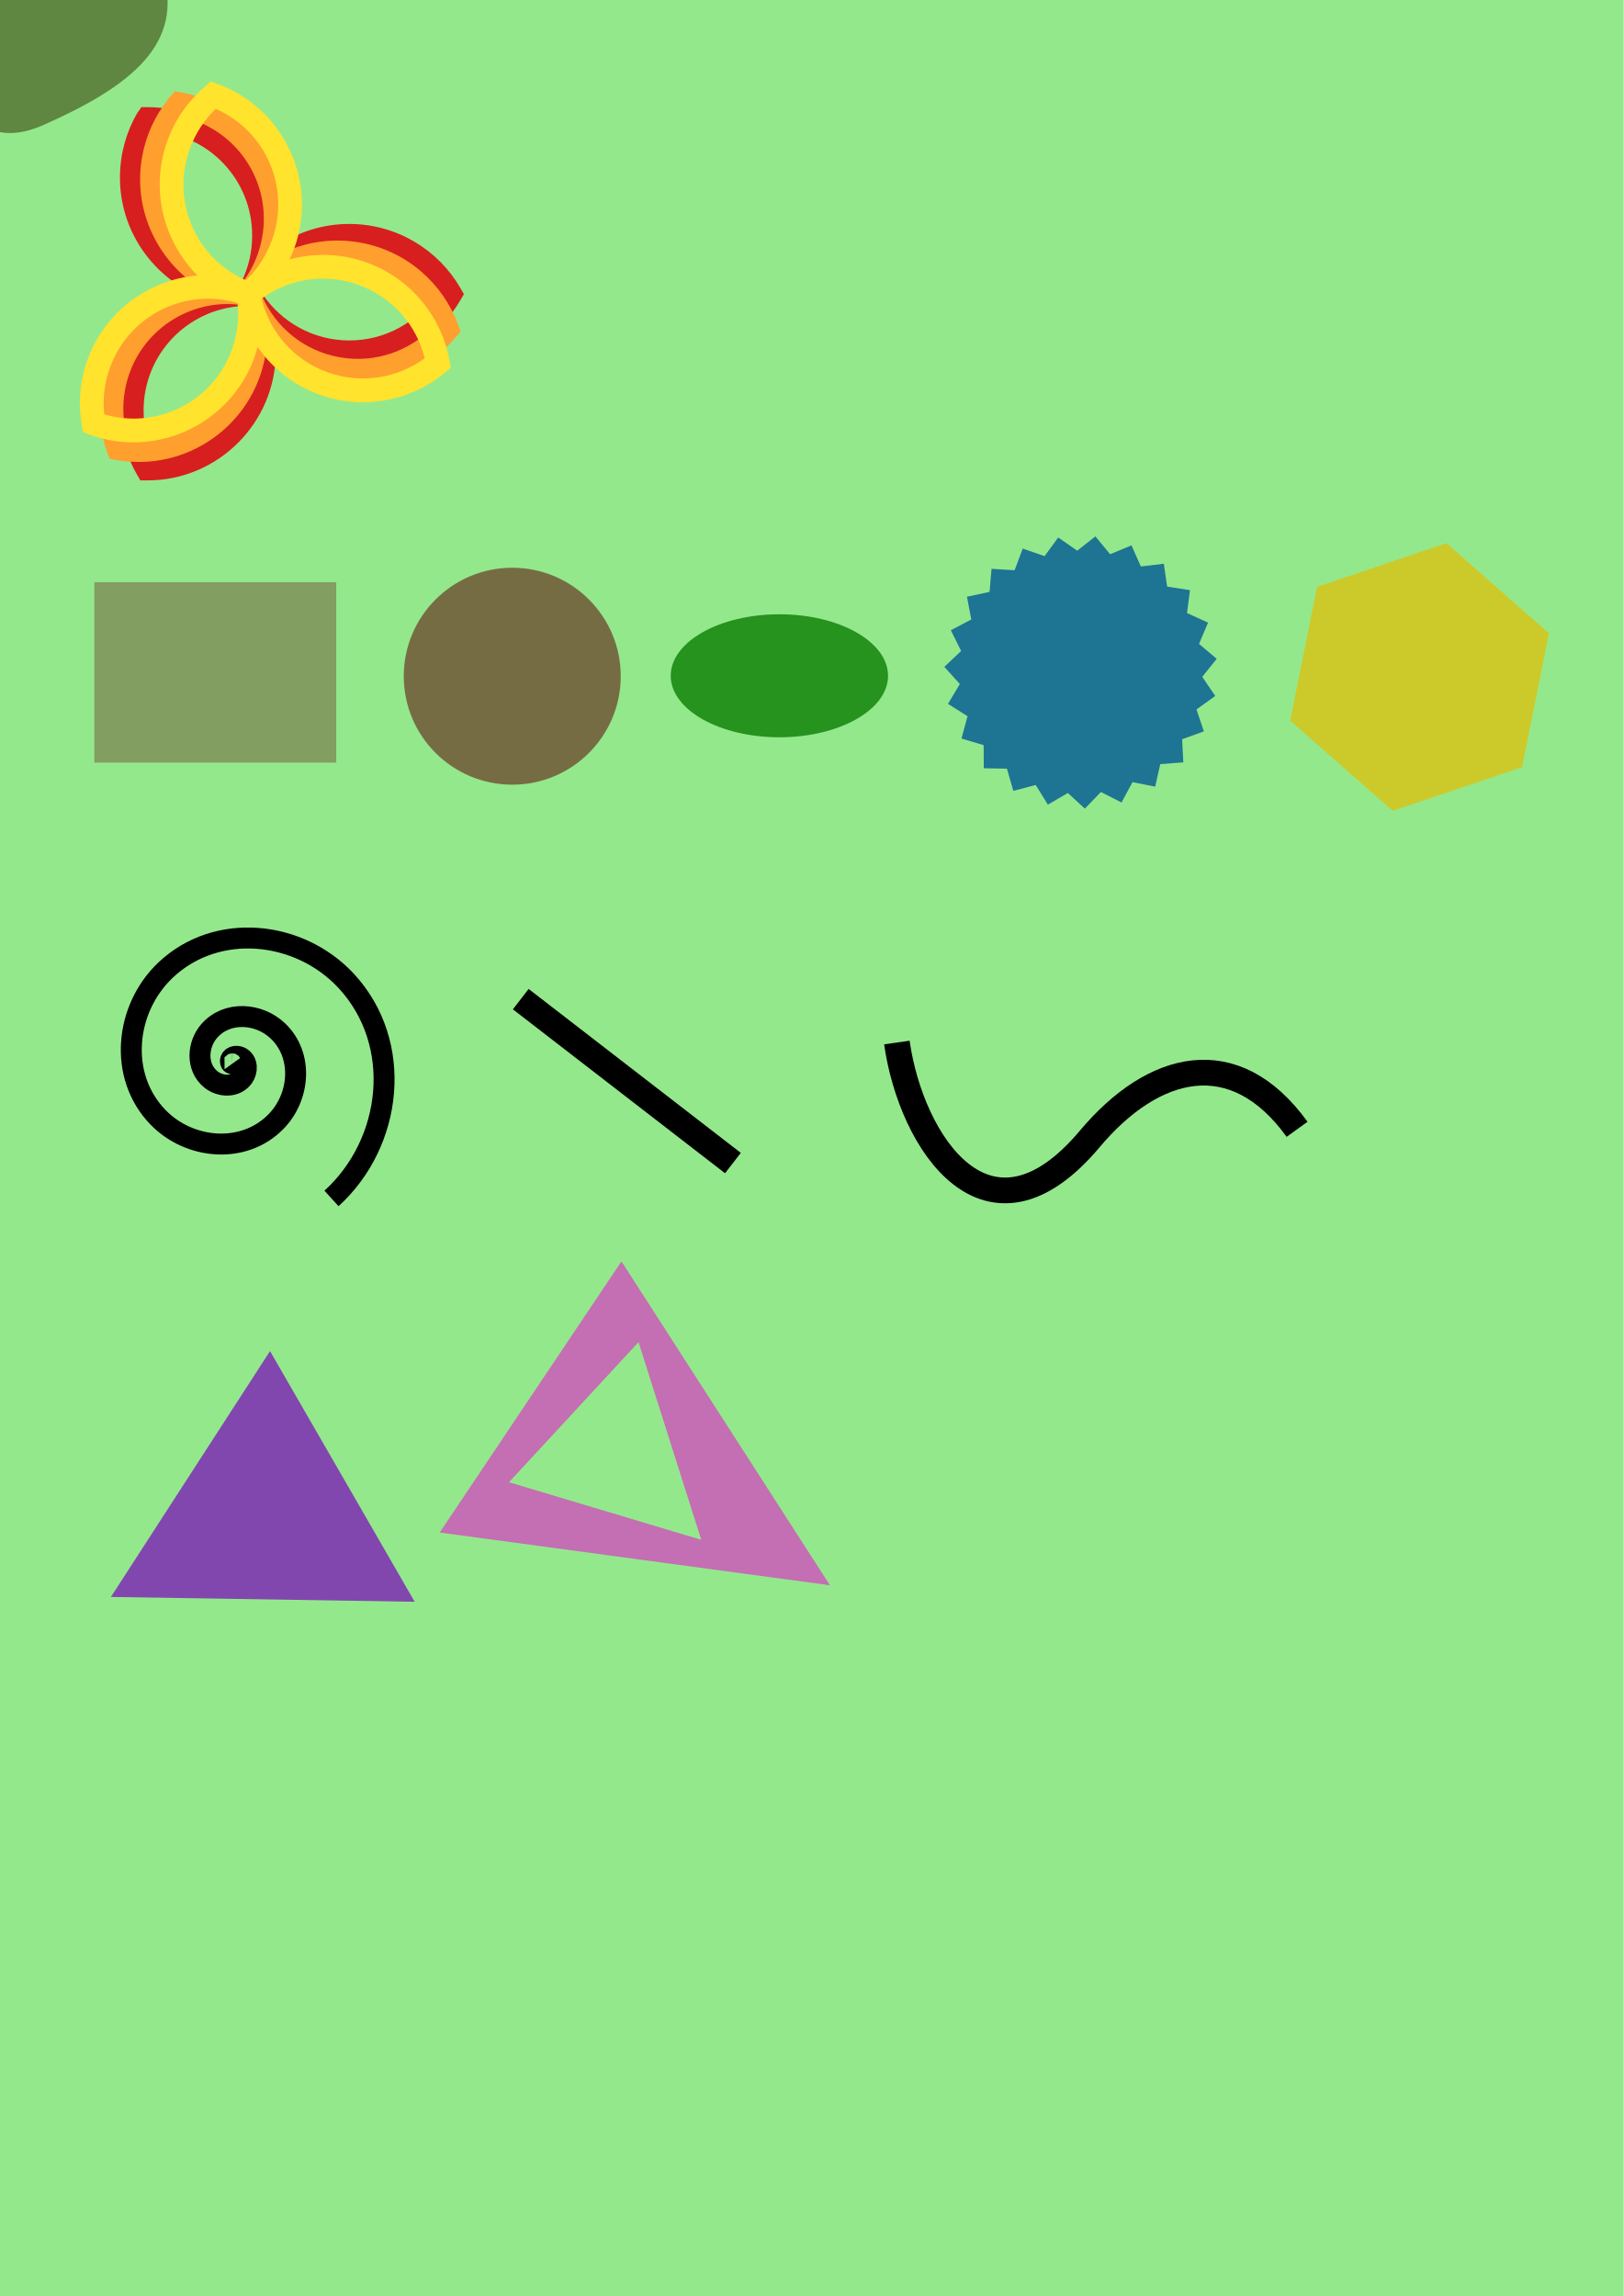
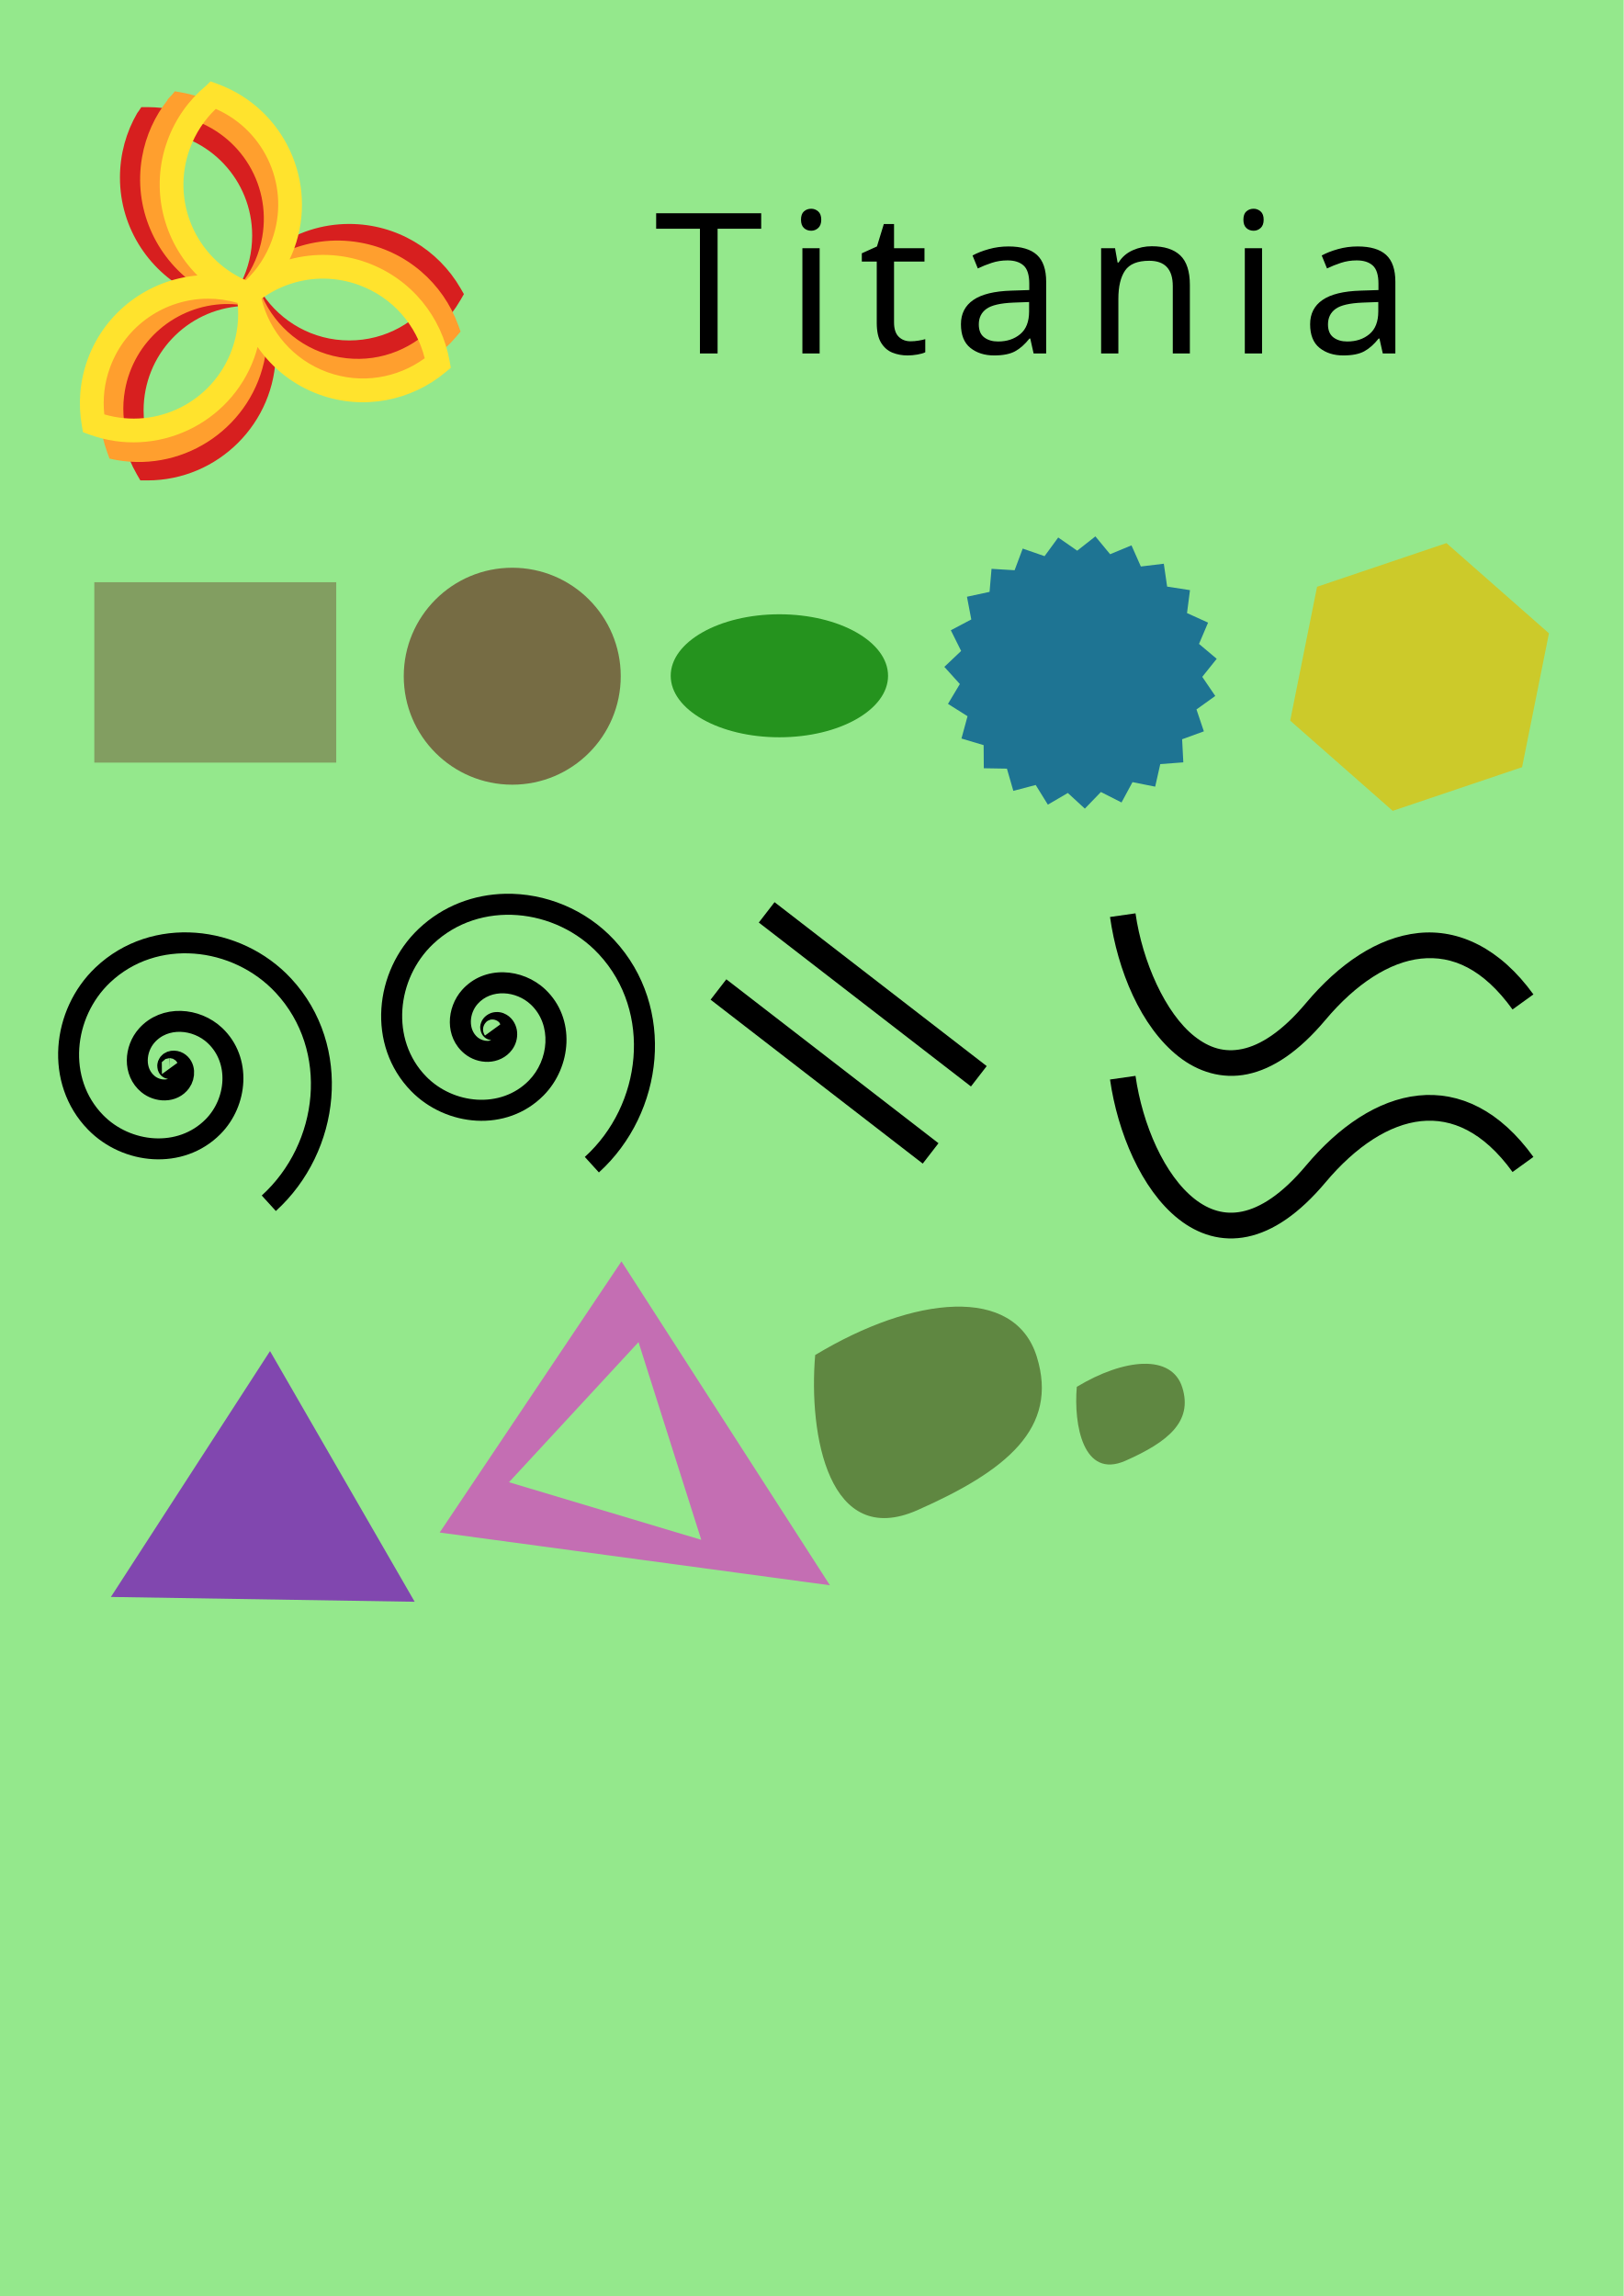
<svg xmlns="http://www.w3.org/2000/svg" height="297mm" width="210mm" viewBox="0 0 744.094 1052.362" id="svg3353" version="1.1">
  <defs id="defs3359" />
  <g id="layer1" style="display:inline">
    <rect style="display:inline;opacity:1;fill:#94e88c;fill-opacity:1;stroke:none;stroke-width:1.3;stroke-linecap:butt;stroke-linejoin:miter;stroke-miterlimit:4;stroke-dasharray:none;stroke-dashoffset:0;stroke-opacity:1" id="rect3220-3" width="744.094" height="1052.362" x="0" y="0" />
    <g id="g3324" style="opacity:0.723">
      <g style="opacity:0.733;fill:#5f0e0e;fill-opacity:0.779" id="g3321">
        <rect style="opacity:0.811;fill:#5f0e0e;fill-opacity:0.779;stroke:none;stroke-width:1.3;stroke-linecap:butt;stroke-linejoin:miter;stroke-miterlimit:4;stroke-dasharray:none;stroke-dashoffset:0;stroke-opacity:1" id="rect3220" width="110.874" height="82.686" x="43.222" y="266.849" />
      </g>
    </g>
    <ellipse style="opacity:1;fill:#25931e;fill-opacity:1;stroke:none;stroke-width:1.3;stroke-linecap:butt;stroke-linejoin:miter;stroke-miterlimit:4;stroke-dasharray:none;stroke-dashoffset:0;stroke-opacity:1" id="path3222" cx="357.168" cy="309.741" rx="49.799" ry="28.188" />
    <path style="opacity:1;fill:#1e7493;fill-opacity:1;stroke:none;stroke-width:1.3;stroke-linecap:butt;stroke-linejoin:miter;stroke-miterlimit:4;stroke-dasharray:none;stroke-dashoffset:0;stroke-opacity:1" id="path3224" d="m 542.281,349.421 -10.568,0.803 -2.329,10.339 -10.392,-2.078 -5.032,9.327 -9.446,-4.805 -7.362,7.624 -7.8,-7.175 -9.146,5.355 -5.575,-9.013 -10.251,2.689 -2.936,-10.183 -10.597,-0.177 -0.08,-10.598 -10.156,-3.029 2.782,-10.226 -8.962,-5.657 5.438,-9.096 -7.104,-7.865 7.691,-7.292 -4.718,-9.49 9.373,-4.947 -1.983,-10.411 10.36,-2.235 0.899,-10.56 10.578,0.643 3.715,-9.926 10.013,3.474 6.255,-8.555 8.704,6.046 8.331,-6.55 6.75,8.17 9.79,-4.06 4.296,9.688 10.522,-1.268 1.522,10.488 10.474,1.618 -1.364,10.51 9.649,4.384 -4.149,9.752 8.108,6.824 -6.626,8.271 5.967,8.759 -8.612,6.177 3.382,10.044 -9.959,3.624 z" />
-     <path style="fill:none;fill-rule:evenodd;stroke:#000000;stroke-width:9.6;stroke-linecap:butt;stroke-linejoin:miter;stroke-miterlimit:4;stroke-dasharray:none;stroke-opacity:1" id="path3226" d="m 106.809,487.282 c 0.118,0.162 -0.301,0.271 -0.371,0.27 -0.867,-0.02 -0.982,-1.215 -0.754,-1.817 0.708,-1.871 3.213,-1.913 4.692,-1.047 3.191,1.869 3.081,6.335 1.125,9.045 -3.501,4.85 -10.612,4.491 -14.907,0.978 -6.861,-5.611 -6.147,-16.063 -0.601,-22.301 8.205,-9.228 22.705,-8.053 31.247,0.013 11.956,11.291 10.209,30.551 -0.867,41.758 -14.872,15.048 -39.61,12.618 -53.849,-1.964 -18.508,-18.954 -15.281,-49.895 3.306,-67.532 23.538,-22.336 61.411,-18.199 82.817,4.897 26.536,28.63 21.374,74.168 -6.737,99.714" />
+     <path style="fill:none;fill-rule:evenodd;stroke:#000000;stroke-width:9.6;stroke-linecap:butt;stroke-linejoin:miter;stroke-miterlimit:4;stroke-dasharray:none;stroke-opacity:1" id="path3226" d="m 78.083,489.492 c 0.118,0.162 -0.301,0.271 -0.371,0.27 -0.867,-0.02 -0.982,-1.215 -0.754,-1.817 0.708,-1.871 3.213,-1.913 4.692,-1.047 3.191,1.869 3.081,6.335 1.125,9.045 -3.501,4.85 -10.612,4.491 -14.907,0.978 -6.861,-5.611 -6.147,-16.063 -0.601,-22.301 8.205,-9.228 22.705,-8.053 31.247,0.013 11.956,11.291 10.209,30.551 -0.867,41.758 -14.872,15.048 -39.611,12.618 -53.849,-1.964 -18.508,-18.954 -15.281,-49.895 3.306,-67.532 23.538,-22.336 61.411,-18.199 82.817,4.897 26.536,28.63 21.374,74.168 -6.737,99.714" />
    <circle style="opacity:0.723;fill:#5f0e0e;fill-opacity:0.779;stroke:none;stroke-width:9.6;stroke-linecap:butt;stroke-linejoin:miter;stroke-miterlimit:4;stroke-dasharray:none;stroke-dashoffset:0;stroke-opacity:1" id="path3328" cx="234.75" cy="309.938" r="49.718" />
    <path style="display:inline;opacity:1;fill:#ccca2a;fill-opacity:1;stroke:none;stroke-width:1.3;stroke-linecap:butt;stroke-linejoin:miter;stroke-miterlimit:4;stroke-dasharray:none;stroke-dashoffset:0;stroke-opacity:1" id="path3224-6" d="m 697.53,351.631 -59.294,20.015 -46.98,-41.343 12.314,-61.358 59.294,-20.015 46.98,41.343 z" />
-     <path style="fill:none;fill-rule:evenodd;stroke:#000000;stroke-width:11.8;stroke-linecap:butt;stroke-linejoin:miter;stroke-opacity:1;stroke-miterlimit:4;stroke-dasharray:none" d="m 238.649,457.951 97.227,75.13" id="path3345" />
-     <path style="fill:none;fill-rule:evenodd;stroke:#000000;stroke-width:11.8;stroke-linecap:butt;stroke-linejoin:miter;stroke-miterlimit:4;stroke-dasharray:none;stroke-opacity:1" d="m 411.006,477.838 c 6.629,46.404 41.984,99.437 88.388,44.194 29.162,-34.717 66.291,-44.194 95.017,-4.419" id="path3347" />
+     <path style="fill:none;fill-rule:evenodd;stroke:#000000;stroke-width:11.8;stroke-linecap:butt;stroke-linejoin:miter;stroke-miterlimit:4;stroke-dasharray:none;stroke-opacity:1" d="m 329.247,453.531 97.227,75.13" id="path3345" />
+     <path style="fill:none;fill-rule:evenodd;stroke:#000000;stroke-width:11.8;stroke-linecap:butt;stroke-linejoin:miter;stroke-miterlimit:4;stroke-dasharray:none;stroke-opacity:1" d="m 514.529,493.953 c 6.629,46.404 41.984,99.437 88.388,44.194 29.162,-34.717 66.291,-44.194 95.017,-4.419" id="path3347" />
    <path style="fill:#8147af;fill-rule:evenodd;stroke:none;stroke-width:1px;stroke-linecap:butt;stroke-linejoin:miter;stroke-opacity:1;fill-opacity:1" d="M 123.744,619.259,190.035,734.164,50.823,731.954 Z" id="path3349" />
    <path id="path3349-5-3" style="display:inline;fill:#c46eb3;fill-opacity:1;fill-rule:evenodd;stroke:none;stroke-width:1px;stroke-linecap:butt;stroke-linejoin:miter;stroke-opacity:1" d="m 284.795,578.149 95.539,148.457 -178.842,-24.181 z m 7.817,37.013 28.757,90.606 -88.113,-26.399 z" />
    <g transform="matrix(0.2038987,0,0,0.2038987,12.66813,26.66181)" style="display:inline" id="g3261">
      <path id="path4499-8" d="m 255.531,110.031 -5.719,8.625 c -1.115,1.262 -2.224,2.669 -3.25,4.375 l -0.094,0.156 -0.094,0.156 c -24.885,42.691 -38.906,92.393 -38.906,145.125 0,115.63 68.481,215.583 166.969,261.594 -98.676,45.936 -167.344,146.014 -167.344,261.781 0,52.362 14.05,101.57 38.5,143.938 l 7.719,13.375 15.406,0 c 0.168,2.2e-4 0.308,0 0.406,0 159.069,0 288.625,-129.556 288.625,-288.625 0,-8.673 -0.527,-17.204 -1.281,-25.688 47.112,33.41 104.569,53.188 166.562,53.188 106.554,0 199.836,-58.17 249.75,-144.281 l 7.75,-13.375 -7.75,-13.406 C 922.903,430.54 829.358,372.656 722.688,372.656 c -61.707,0 -118.925,19.487 -165.906,52.562 0.793,-8.758 1.344,-17.579 1.344,-26.531 0,-158.504 -128.64,-287.679 -286.938,-288.594 -0.052,-3e-4 -0.104,2.7e-4 -0.156,0 -0.141,-0.008 -0.03,-0.024 -0.188,-0.031 -0.241,-0.012 -0.647,0.014 -0.938,0 -0.455,-0.021 -0.901,-0.028 -1.562,0 l -12.812,-0.031 z m 29.625,54.094 c 122.799,8.031 219.469,109.679 219.469,234.562 0,37.631 -8.643,72.966 -24.188,104.344 -122.804,-8.027 -219.469,-109.676 -219.469,-234.562 0,-37.631 8.643,-72.966 24.188,-104.344 z M 722.688,426.156 c 81.688,0 153.256,41.27 195.406,104.156 -42.203,62.758 -113.615,104.219 -195.062,104.219 C 641.405,634.531 569.795,592.949 527.625,530 569.808,467.305 641.177,426.156 722.688,426.156 Z m -242.344,131.125 c 15.312,31.169 23.906,66.066 23.906,103.25 0,124.971 -96.794,226.689 -219.719,234.594 -15.323,-31.178 -23.938,-66.083 -23.938,-103.281 0,-124.982 96.811,-226.672 219.75,-234.562 z" style="color:#000000;font-style:normal;font-variant:normal;font-weight:normal;font-stretch:normal;font-size:medium;line-height:normal;font-family:Sans;-inkscape-font-specification:Sans;text-indent:0;text-align:start;text-decoration:none;text-decoration-line:none;letter-spacing:normal;word-spacing:normal;text-transform:none;direction:ltr;block-progression:tb;writing-mode:lr-tb;baseline-shift:baseline;text-anchor:start;display:inline;overflow:visible;visibility:visible;fill:#d71f1f;fill-opacity:1;stroke:none;stroke-width:53.489;marker:none;enable-background:accumulate" />
      <path id="path4501-8" d="m 330.906,74.438 -7.594,9.125 c -0.603,0.558 -1.209,1.066 -1.812,1.719 l -0.781,0.875 -6.312,6.812 0,1.156 c -28.505,36.243 -48.69,79.817 -57.219,128.188 -20.077,113.862 30.014,224.208 119,286.625 -105.143,28.11 -190.117,114.749 -210.219,228.75 -9.093,51.566 -3.815,102.468 12.906,148.438 l 5.094,14 14.562,3.031 c 1.22,0.255 1.351,0.266 0.375,0.062 l 0.406,0.094 0.406,0.062 c 156.652,27.622 306.722,-77.442 334.344,-234.094 1.507,-8.545 2.488,-17.073 3.219,-25.562 40.596,41.086 93.757,70.547 154.812,81.312 104.935,18.503 206.86,-22.583 270.969,-98.719 l 9.969,-11.844 L 967.75,599.938 C 933.638,506.161 851.55,432.898 746.5,414.375 c -60.777,-10.716 -120.516,-1.452 -172.531,22.969 2.303,-8.489 4.383,-17.089 5.938,-25.906 C 607.408,255.466 503.339,106.06 347.812,77.5 c -0.103,-0.026 -0.295,-0.064 -0.406,-0.094 -0.573,-0.151 -1.35,-0.32 -2.375,-0.469 -0.008,-0.001 -0.023,0.001 -0.031,0 -0.198,-0.028 -0.527,-0.006 -0.75,-0.031 0.139,0.015 0.402,-0.017 0.531,0 l -13.875,-2.469 z m 1.438,54.219 c 0.127,0.045 0.912,0.377 3.031,0.875 -0.226,-0.059 -0.559,-0.139 -0.75,-0.188 -2.132,-0.542 -2.419,-0.736 -2.281,-0.688 z m 3.562,1 c 0.245,0.056 0.614,0.095 0.906,0.156 0.052,0.011 0.102,0.051 0.156,0.062 -0.443,-0.071 -0.733,-0.142 -1.062,-0.219 z m 15.938,3.406 c 119.526,29.243 197.059,146.115 175.375,269.094 -6.514,36.943 -21.096,70.136 -41.75,98.281 l -6.688,-1.406 C 362.947,467.216 288.585,352.337 309.875,231.594 c 6.533,-37.053 21.217,-70.332 41.969,-98.531 z M 689.438,463.531 c 15.692,-0.433 31.651,0.693 47.75,3.531 80.446,14.185 143.784,67.284 174.375,136.531 -52.459,54.479 -129.975,82.894 -210.188,68.75 -80.384,-14.174 -143.713,-67.561 -174.312,-136.875 41.914,-43.506 99.82,-70.21 162.375,-71.938 z m -246,89.156 c 10.653,-0.283 21.454,0.235 32.312,1.438 9.672,33.36 12.114,69.217 5.656,105.844 C 459.706,783.039 346.708,866.369 224.281,852.812 214.609,819.452 212.167,783.595 218.625,746.969 238.401,634.814 333.984,555.597 443.438,552.688 Z" style="color:#000000;font-style:normal;font-variant:normal;font-weight:normal;font-stretch:normal;font-size:medium;line-height:normal;font-family:Sans;-inkscape-font-specification:Sans;text-indent:0;text-align:start;text-decoration:none;text-decoration-line:none;letter-spacing:normal;word-spacing:normal;text-transform:none;direction:ltr;block-progression:tb;writing-mode:lr-tb;baseline-shift:baseline;text-anchor:start;display:inline;overflow:visible;visibility:visible;fill:#ff9f2e;fill-opacity:1;stroke:none;stroke-width:53.489;marker:none;enable-background:accumulate" />
      <path id="path4503-4" d="m 411,52.156 -9.469,9.438 c -0.335,0.254 -0.663,0.442 -1,0.719 l -0.062,0.062 -0.062,0.062 C 362.42,94.043 332.223,135.948 314.188,185.5 c -39.547,108.656 -9.373,226.017 67.438,302.938 -108.442,9.411 -207.184,79.959 -246.781,188.75 -17.909,49.204 -21.548,100.263 -13.062,148.438 l 2.688,15.188 14.5,5.312 c 0.006,0.002 0.172,0.063 0.344,0.125 0.06,0.022 0.044,0.002 0.125,0.031 149.444,54.319 315.423,-23.096 369.812,-172.531 2.966,-8.148 5.37,-16.366 7.562,-24.594 32.845,47.514 80.115,85.733 138.375,106.938 100.128,36.444 207.644,13.69 284,-50.156 L 951.062,696 948.375,680.781 C 931.065,582.506 862.925,496.109 762.688,459.625 704.692,438.516 644.249,437.261 588.781,452.281 c 3.746,-7.968 7.309,-16.078 10.375,-24.5 54.213,-148.948 -22.495,-314.315 -170.938,-369.312 -0.031,-0.011 -0.063,-0.02 -0.094,-0.031 -0.035,-0.013 -0.059,-0.05 -0.094,-0.062 -0.251,-0.107 -0.689,-0.245 -1,-0.375 L 425.875,57.562 c -0.03,-0.01 -0.063,-0.021 -0.094,-0.031 -0.053,-0.017 -0.164,-0.045 -0.219,-0.062 L 411,52.156 Z m 11.875,61.875 c 112.646,49.547 168.713,178.117 126,295.469 -12.87,35.359 -33.07,65.582 -58.406,89.75 C 377.823,449.703 321.725,321.133 364.438,203.781 c 12.87,-35.359 33.101,-65.582 58.438,-89.75 z m 244.094,381.562 c 25.7,0.349 51.835,4.963 77.438,14.281 76.751,27.935 129.893,91.222 148,164.719 C 831.283,719.141 750.011,733.672 673.469,705.812 596.776,677.899 543.667,614.344 525.562,540.781 c 40.668,-29.624 90.211,-45.882 141.406,-45.188 z m -261.438,45.062 c 21.972,-0.023 44.246,3.109 66.281,9.562 3.73,34.529 -0.125,70.274 -12.844,105.219 -42.743,117.437 -168.471,179.9 -286.688,145.281 -3.73,-34.53 0.093,-70.274 12.812,-105.219 34.777,-95.55 124.526,-154.745 220.438,-154.844 z" style="color:#000000;font-style:normal;font-variant:normal;font-weight:normal;font-stretch:normal;font-size:medium;line-height:normal;font-family:Sans;-inkscape-font-specification:Sans;text-indent:0;text-align:start;text-decoration:none;text-decoration-line:none;letter-spacing:normal;word-spacing:normal;text-transform:none;direction:ltr;block-progression:tb;writing-mode:lr-tb;baseline-shift:baseline;text-anchor:start;display:inline;overflow:visible;visibility:visible;fill:#ffe32d;fill-opacity:1;stroke:none;stroke-width:53.489;marker:none;enable-background:accumulate" />
    </g>
-     <path id="path3333-3" style="display:inline;fill:#5f8741;fill-opacity:1;fill-rule:evenodd;stroke:none;stroke-width:1px;stroke-linecap:butt;stroke-linejoin:miter;stroke-opacity:1" d="M -27.054,-13.76 c 45.312,-27.344 91.406,-32.031 101.562,0.781 10.156,32.812 -14.062,52.344 -54.688,70.312 -40.625,17.969 -50,-34.375 -46.875,-71.094 z" />
+     <path id="path3333-3" style="display:inline;fill:#5f8741;fill-opacity:1;fill-rule:evenodd;stroke:none;stroke-width:1px;stroke-linecap:butt;stroke-linejoin:miter;stroke-opacity:1" d="m 493.46,635.653 c 21.583,-13.024 43.538,-15.257 48.376,0.372 4.838,15.629 -6.698,24.932 -26.048,33.491 -19.35,8.559 -23.816,-16.373 -22.327,-33.863 z M 373.574,621.074 c 45.312,-27.344 91.406,-32.031 101.562,0.781 10.156,32.812 -14.062,52.344 -54.688,70.312 -40.625,17.969 -50,-34.375 -46.875,-71.094 z" />
+     <path style="color:#000000;font-style:normal;font-variant:normal;font-weight:normal;font-stretch:normal;font-size:medium;line-height:normal;font-family:sans-serif;text-indent:0;text-align:start;text-decoration:none;text-decoration-line:none;text-decoration-style:solid;text-decoration-color:#000000;letter-spacing:normal;word-spacing:normal;text-transform:none;direction:ltr;block-progression:tb;writing-mode:lr-tb;baseline-shift:baseline;text-anchor:start;white-space:normal;clip-rule:nonzero;display:inline;overflow:visible;visibility:visible;opacity:1;isolation:auto;mix-blend-mode:normal;color-interpolation:sRGB;color-interpolation-filters:linearRGB;solid-color:#000000;solid-opacity:1;fill:#000000;fill-opacity:1;fill-rule:evenodd;stroke:none;stroke-width:11.8;stroke-linecap:butt;stroke-linejoin:miter;stroke-miterlimit:4;stroke-dasharray:none;stroke-dashoffset:0;stroke-opacity:1;color-rendering:auto;image-rendering:auto;shape-rendering:auto;text-rendering:auto;enable-background:accumulate" d="m 520.369,418.625 -11.682,1.668 c 3.478,24.344 13.953,50.252 31.475,64.02 8.761,6.884 19.79,10.483 31.504,8.043 11.714,-2.44 23.632,-10.459 35.77,-24.908 13.958,-16.617 29.433,-26.562 43.771,-28.07 14.339,-1.508 28.419,4.582 41.945,23.311 l 9.566,-6.908 c -15.2,-21.046 -34.048,-30.105 -52.746,-28.139 -18.698,1.966 -36.368,14.117 -51.572,32.217 -11.065,13.172 -20.967,19.243 -29.141,20.945 -8.173,1.703 -15.1,-0.5 -21.807,-5.77 -13.414,-10.54 -23.933,-34.348 -27.084,-56.408 z" id="path3347-6" />
+     <path style="color:#000000;font-style:normal;font-variant:normal;font-weight:normal;font-stretch:normal;font-size:medium;line-height:normal;font-family:sans-serif;text-indent:0;text-align:start;text-decoration:none;text-decoration-line:none;text-decoration-style:solid;text-decoration-color:#000000;letter-spacing:normal;word-spacing:normal;text-transform:none;direction:ltr;block-progression:tb;writing-mode:lr-tb;baseline-shift:baseline;text-anchor:start;white-space:normal;clip-rule:nonzero;display:inline;overflow:visible;visibility:visible;opacity:1;isolation:auto;mix-blend-mode:normal;color-interpolation:sRGB;color-interpolation-filters:linearRGB;solid-color:#000000;solid-opacity:1;fill:#000000;fill-opacity:1;fill-rule:evenodd;stroke:none;stroke-width:11.8;stroke-linecap:butt;stroke-linejoin:miter;stroke-miterlimit:4;stroke-dasharray:none;stroke-dashoffset:0;stroke-opacity:1;color-rendering:auto;image-rendering:auto;shape-rendering:auto;text-rendering:auto;enable-background:accumulate" d="m 354.951,413.508 -7.215,9.336 97.227,75.131 7.215,-9.338 -97.227,-75.129 z" id="path3345-7" />
+     <path style="color:#000000;font-style:normal;font-variant:normal;font-weight:normal;font-stretch:normal;font-size:medium;line-height:normal;font-family:sans-serif;text-indent:0;text-align:start;text-decoration:none;text-decoration-line:none;text-decoration-style:solid;text-decoration-color:#000000;letter-spacing:normal;word-spacing:normal;text-transform:none;direction:ltr;block-progression:tb;writing-mode:lr-tb;baseline-shift:baseline;text-anchor:start;white-space:normal;clip-rule:nonzero;display:inline;overflow:visible;visibility:visible;opacity:1;isolation:auto;mix-blend-mode:normal;color-interpolation:sRGB;color-interpolation-filters:linearRGB;solid-color:#000000;solid-opacity:1;fill:#000000;fill-opacity:1;fill-rule:evenodd;stroke:none;stroke-width:9.6;stroke-linecap:butt;stroke-linejoin:miter;stroke-miterlimit:4;stroke-dasharray:none;stroke-dashoffset:0;stroke-opacity:1;color-rendering:auto;image-rendering:auto;shape-rendering:auto;text-rendering:auto;enable-background:accumulate" d="m 231.479,409.66 c -14.289,0.313 -28.421,5.439 -39.629,16.074 -20.419,19.376 -23.962,53.348 -3.436,74.369 15.994,16.379 43.773,19.109 60.697,1.984 12.832,-12.983 14.855,-35.301 0.748,-48.623 -10.344,-9.768 -27.923,-11.19 -38.129,0.287 -7.18,8.075 -8.1,21.644 1.148,29.207 3.09,2.527 6.956,3.84 10.926,3.729 3.969,-0.112 8.226,-1.892 10.912,-5.613 1.685,-2.335 2.48,-5.093 2.262,-8.006 -0.219,-2.912 -1.797,-6.201 -4.852,-7.99 -1.788,-1.048 -3.653,-1.429 -5.779,-1.107 -2.126,0.322 -4.815,1.92 -5.828,4.598 -0.58,1.534 -0.608,2.59 -0.156,4.156 0.226,0.783 0.64,1.729 1.557,2.611 0.795,0.765 2.027,1.266 3.199,1.426 -0.477,0.17 -0.966,0.313 -1.584,0.33 -1.535,0.043 -3.373,-0.579 -4.578,-1.564 -4.473,-3.658 -3.966,-10.995 -0.053,-15.396 6.205,-6.978 17.624,-6.05 24.363,0.314 9.805,9.26 8.337,25.463 -0.984,34.895 -12.82,12.972 -34.518,10.841 -47.002,-1.943 -16.489,-16.886 -13.577,-44.798 3.178,-60.697 21.459,-20.363 56.31,-16.557 75.992,4.678 24.6,26.541 19.78,69.065 -6.445,92.898 l 6.457,7.105 c 29.995,-27.259 35.501,-75.811 7.029,-106.529 -13.011,-14.038 -31.642,-21.594 -50.014,-21.191 z m -5.607,57.625 c 0.883,0.02 2.045,0.499 2.703,1.133 0.448,0.431 0.537,0.768 0.689,1.119 l -7.012,5.1 c -0.459,-0.631 -0.916,-1.71 -0.896,-2.846 0.019,-1.136 0.474,-2.102 0.887,-2.674 0.825,-1.144 1.372,-1.279 1.699,-1.436 0.327,-0.157 0.502,-0.205 0.693,-0.256 0.191,-0.051 -0.109,-0.171 1.236,-0.141 z" id="path3226-5" />
+     <text xml:space="preserve" style="font-style:normal;font-variant:normal;font-weight:normal;font-stretch:condensed;font-size:90px;line-height:130%;font-family:'Univers Condensed';-inkscape-font-specification:'Univers Condensed, Condensed';text-align:end;letter-spacing:0px;word-spacing:0px;writing-mode:lr-tb;text-anchor:end;fill:#000000;fill-opacity:1;stroke:none;stroke-width:1px;stroke-linecap:butt;stroke-linejoin:miter;stroke-opacity:1;" x="304.94" y="128.704" id="text3425">
+       <tspan id="tspan3427" x="304.94" y="128.704" />
+     </text>
+     <text xml:space="preserve" style="font-style:normal;font-variant:normal;font-weight:normal;font-stretch:condensed;font-size:17.5px;line-height:130%;font-family:'Univers Condensed';-inkscape-font-specification:'Univers Condensed, Condensed';text-align:end;letter-spacing:10.23px;word-spacing:0px;writing-mode:lr-tb;text-anchor:end;fill:#000000;fill-opacity:1;stroke:none;stroke-width:1px;stroke-linecap:butt;stroke-linejoin:miter;stroke-opacity:1" x="700.185" y="162.007" id="text3429">
+       <tspan id="tspan3431" x="710.415" y="162.007" style="font-style:normal;font-variant:normal;font-weight:500;font-stretch:normal;font-size:90px;line-height:130%;font-family:BlairMdITCTTMedium;-inkscape-font-specification:'BlairMdITCTTMedium, Medium';text-align:end;letter-spacing:10.23px;writing-mode:lr-tb;text-anchor:end">Titania</tspan>
+     </text>
  </g>
</svg>
